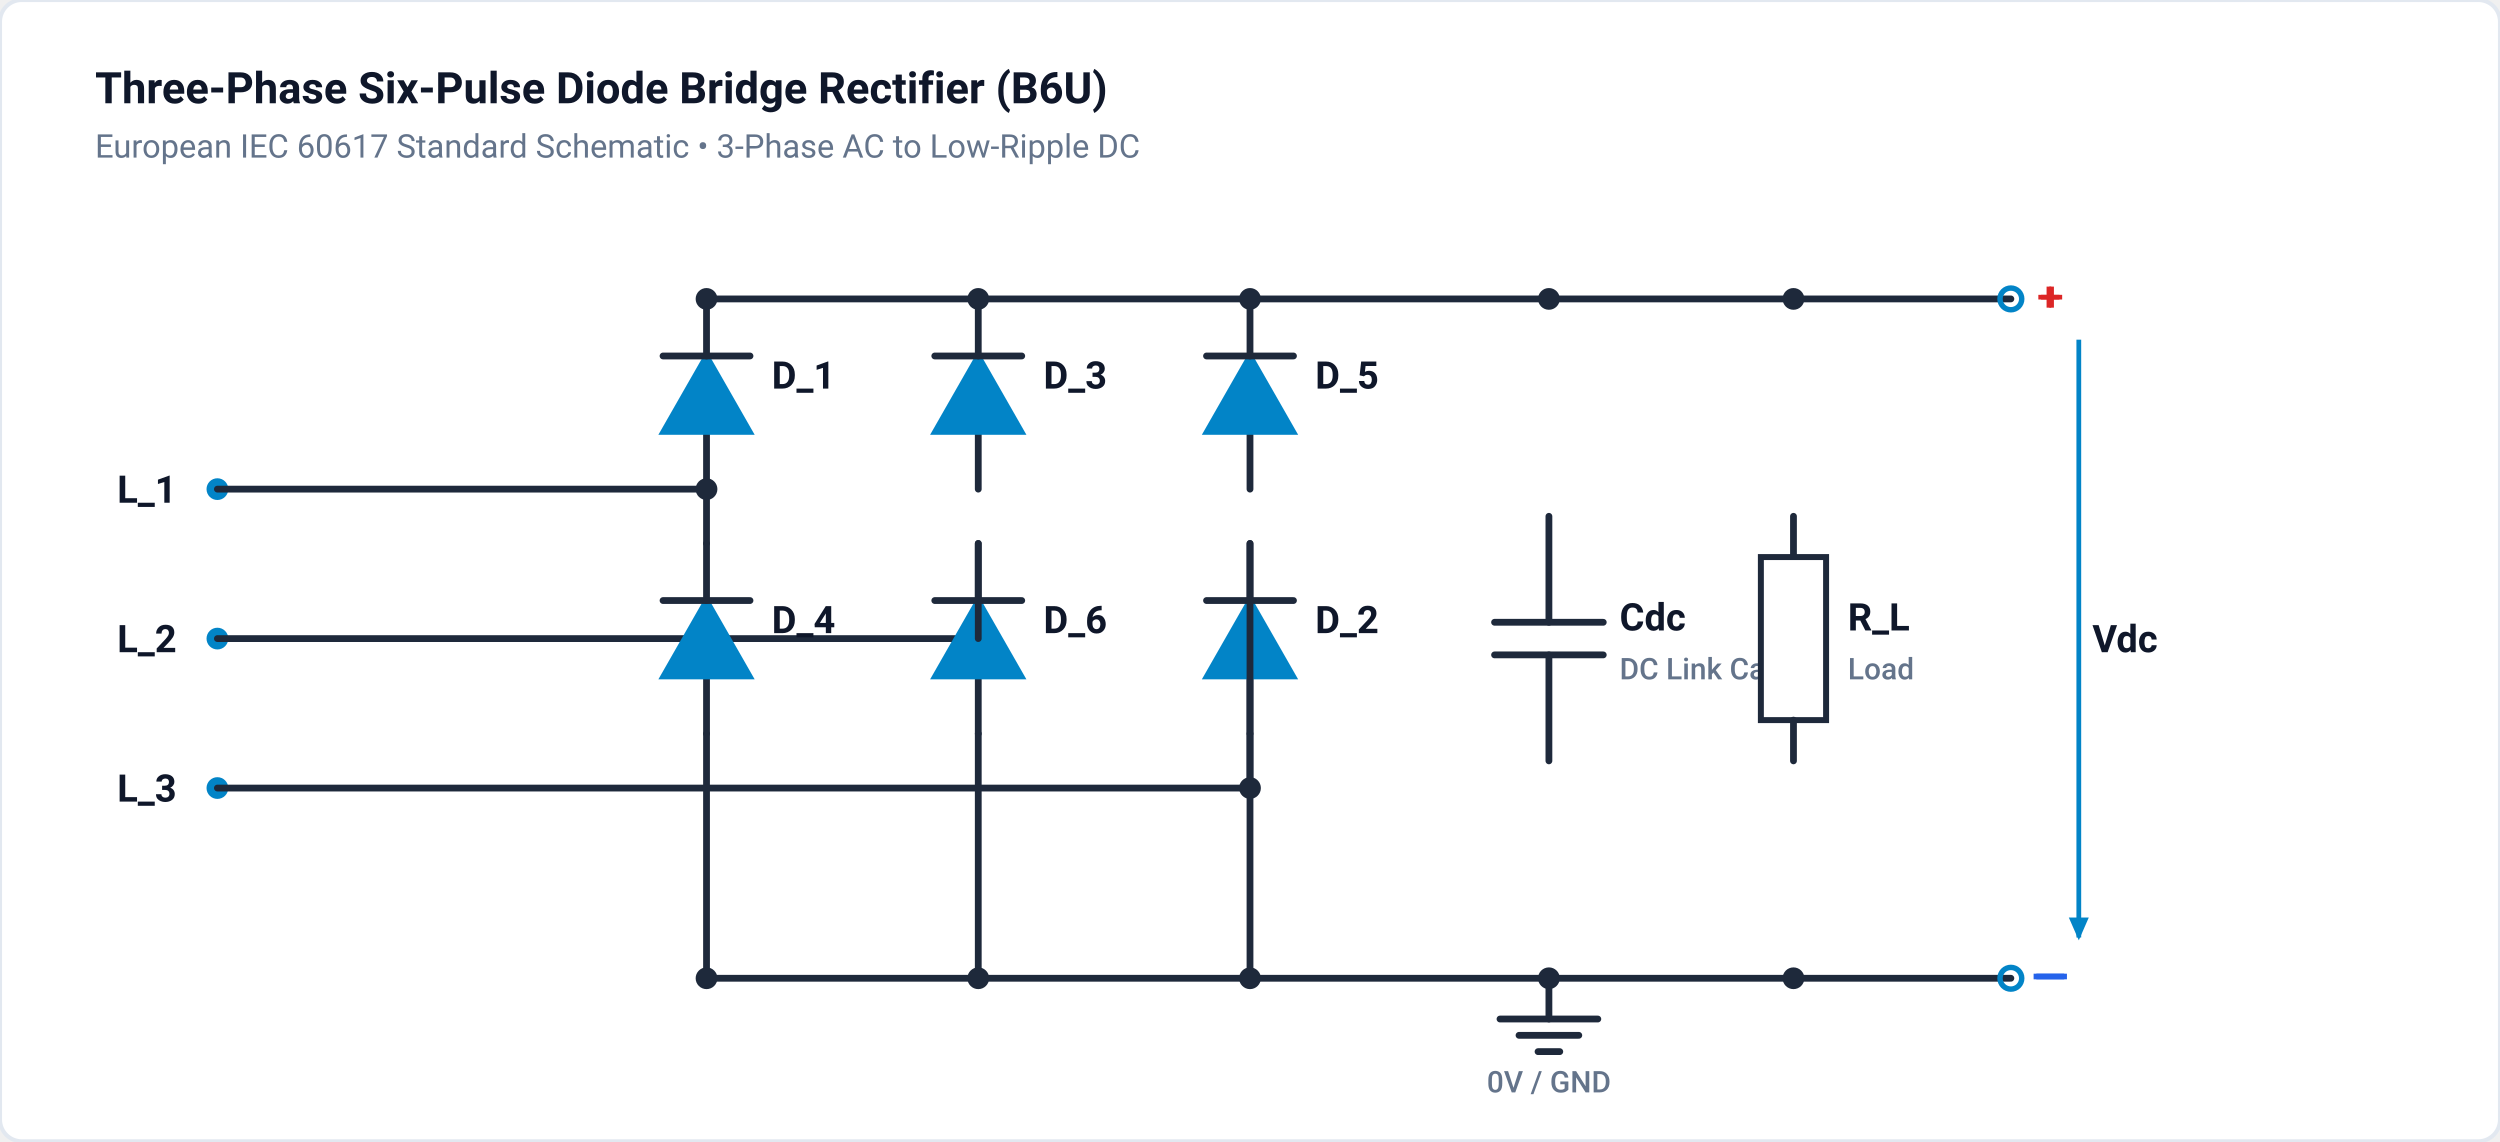
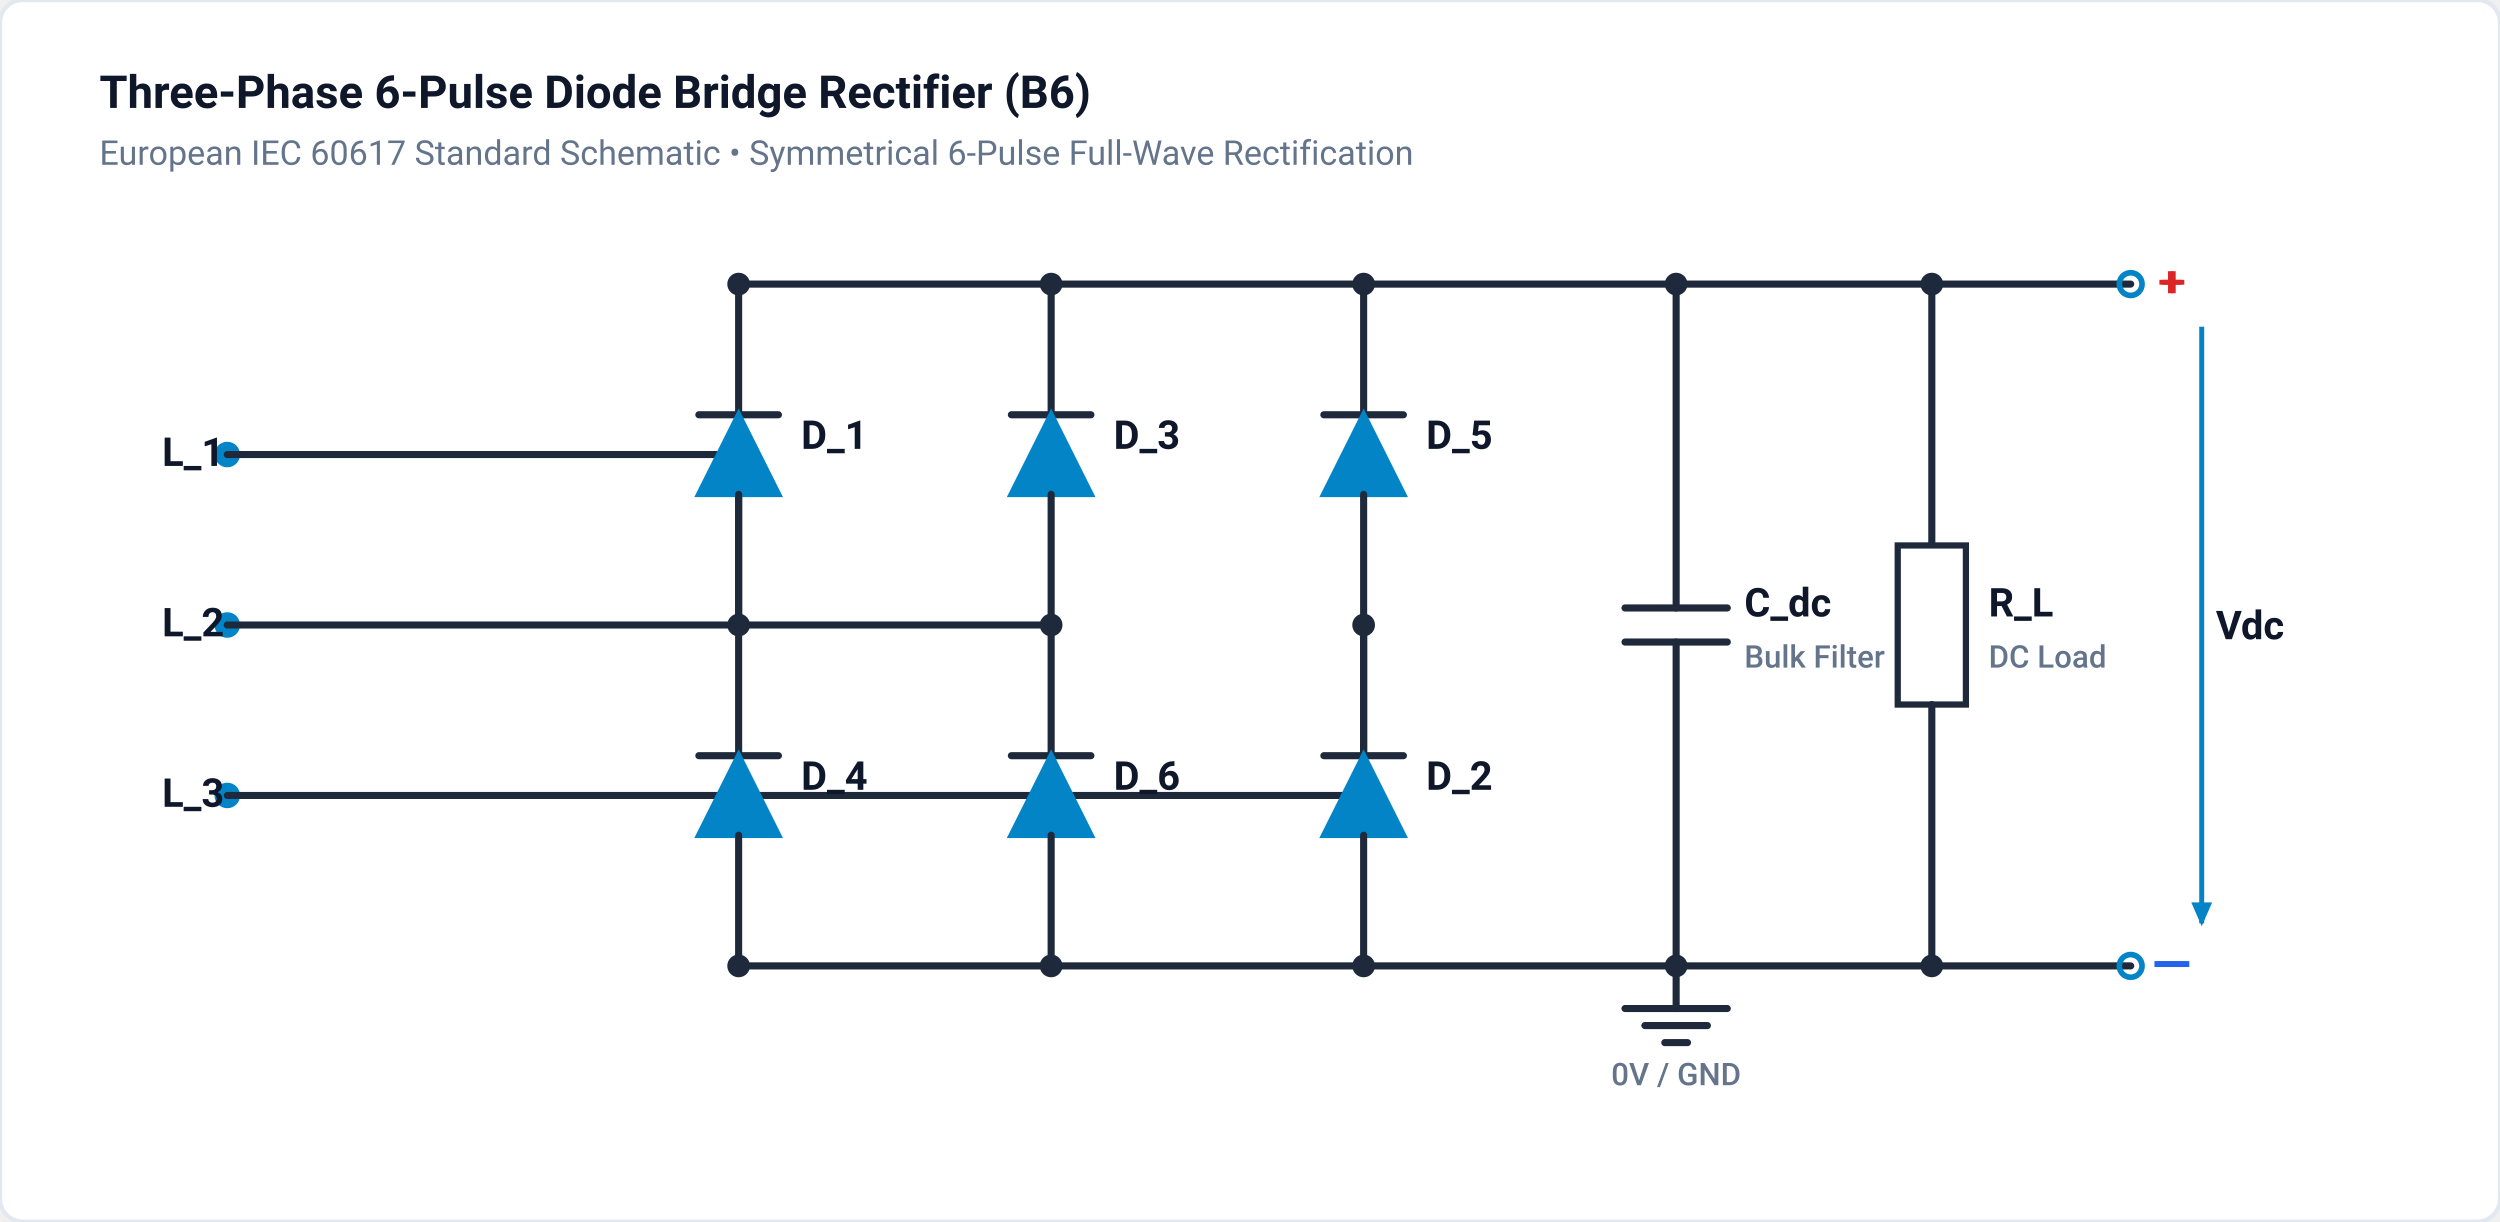
- <svg xmlns="http://www.w3.org/2000/svg" viewBox="0 0 920 420" width="100%" height="100%">
+ <svg xmlns="http://www.w3.org/2000/svg" viewBox="0 0 880 430" width="100%" height="100%">
  <defs>
    <style>
      .wire { stroke: #1e293b; stroke-width: 2.5; stroke-linecap: round; stroke-linejoin: round; fill: none; }
      .wire-thin { stroke: #64748b; stroke-width: 1.5; stroke-linecap: round; stroke-linejoin: round; fill: none; }
      .wire-dashed { stroke: #0284c7; stroke-width: 2; stroke-dasharray: 5,4; fill: none; }
      .wire-gnd { stroke: #1e293b; stroke-width: 2.5; stroke-linecap: round; }
      .junction { fill: #1e293b; }
      .label { font-family: -apple-system, BlinkMacSystemFont, "Segoe UI", Roboto, "Helvetica Neue", Arial, sans-serif; font-size: 14px; fill: #0f172a; font-weight: 600; text-anchor: middle; }
      .label-start { font-family: -apple-system, BlinkMacSystemFont, "Segoe UI", Roboto, "Helvetica Neue", Arial, sans-serif; font-size: 14px; fill: #0f172a; font-weight: 600; text-anchor: start; }
      .label-end { font-family: -apple-system, BlinkMacSystemFont, "Segoe UI", Roboto, "Helvetica Neue", Arial, sans-serif; font-size: 14px; fill: #0f172a; font-weight: 600; text-anchor: end; }
      .sublabel { font-family: -apple-system, BlinkMacSystemFont, "Segoe UI", Roboto, "Helvetica Neue", Arial, sans-serif; font-size: 11px; fill: #64748b; font-weight: 500; text-anchor: middle; }
      .sublabel-start { font-family: -apple-system, BlinkMacSystemFont, "Segoe UI", Roboto, "Helvetica Neue", Arial, sans-serif; font-size: 11px; fill: #64748b; font-weight: 500; text-anchor: start; }
      .title { font-family: -apple-system, BlinkMacSystemFont, "Segoe UI", Roboto, "Helvetica Neue", Arial, sans-serif; font-size: 16px; fill: #0f172a; font-weight: 700; }
      .subtitle { font-family: -apple-system, BlinkMacSystemFont, "Segoe UI", Roboto, "Helvetica Neue", Arial, sans-serif; font-size: 12px; fill: #64748b; font-weight: 400; }
      .comp-body { fill: #ffffff; stroke: #1e293b; stroke-width: 2.2; }
      .comp-diode { fill: #0284c7; stroke: #0284c7; stroke-width: 2; }
      .comp-sw { stroke: #0284c7; stroke-width: 2.5; stroke-linecap: round; fill: none; }
      .arrow { fill: #0284c7; stroke: none; }
      .measure-arrow { stroke: #0284c7; stroke-width: 1.75; fill: none; }
      .tag-pos { fill: #dc2626; font-family: sans-serif; font-size: 16px; font-weight: bold; text-anchor: middle; }
      .tag-neg { fill: #2563eb; font-family: sans-serif; font-size: 18px; font-weight: bold; text-anchor: middle; }
      .card { fill: #ffffff; stroke: #e2e8f0; stroke-width: 1.5; rx: 8px; }
      .block { fill: #f8fafc; stroke: #cbd5e1; stroke-width: 1.5; rx: 6px; }
      .block-accent { fill: #f0f9ff; stroke: #0284c7; stroke-width: 1.5; rx: 6px; }
    </style>
    <marker id="arr-blue" viewBox="0 0 10 10" refX="7" refY="5" markerWidth="6" markerHeight="6" orient="auto-start-reverse">
      <path d="M 0 1.5 L 8 5 L 0 8.5 z" fill="#0284c7" />
    </marker>
    <marker id="arr-green" viewBox="0 0 10 10" refX="7" refY="5" markerWidth="6" markerHeight="6" orient="auto-start-reverse">
      <path d="M 0 1.5 L 8 5 L 0 8.5 z" fill="#16a34a" />
    </marker>
  </defs>
  <rect width="100%" height="100%" class="card" />
-   <text x="35" y="38" class="title">Three-Phase Six-Pulse Diode Bridge Rectifier (B6U)</text>
-   <text x="35" y="58" class="subtitle">European IEC 60617 Standard Schematic • 3-Phase AC to Low-Ripple DC</text>
-   <circle cx="80" cy="180" r="4" fill="#0284c7" />
-   <text x="65" y="185" class="label-end">L_1</text>
-   <line x1="80" y1="180" x2="260" y2="180" class="wire" />
-   <circle cx="80" cy="235" r="4" fill="#0284c7" />
-   <text x="65" y="240" class="label-end">L_2</text>
-   <line x1="80" y1="235" x2="360" y2="235" class="wire" />
-   <circle cx="80" cy="290" r="4" fill="#0284c7" />
-   <text x="65" y="295" class="label-end">L_3</text>
-   <line x1="80" y1="290" x2="460" y2="290" class="wire" />
-   <circle cx="260" cy="180" r="4" class="junction" />
-   <line x1="260" y1="180" x2="260" y2="159" class="wire" />
-   <polygon points="244,159 260,131 276,159" class="comp-diode" />
-   <line x1="244" y1="131" x2="276" y2="131" class="wire" stroke-width="2.5" stroke="#0284c7" />
-   <line x1="260" y1="131" x2="260" y2="110" class="wire" />
-   <text x="284" y="143" class="label-start">D_1</text>
-   <text x="284" y="161" class="sublabel-start" />
-   <line x1="260" y1="270" x2="260" y2="249" class="wire" />
-   <polygon points="244,249 260,221 276,249" class="comp-diode" />
-   <line x1="244" y1="221" x2="276" y2="221" class="wire" stroke-width="2.5" stroke="#0284c7" />
-   <line x1="260" y1="221" x2="260" y2="200" class="wire" />
-   <text x="284" y="233" class="label-start">D_4</text>
-   <text x="284" y="251" class="sublabel-start" />
-   <line x1="260" y1="200" x2="260" y2="180" class="wire" />
-   <line x1="260" y1="270" x2="260" y2="360" class="wire" />
-   <circle cx="360" cy="235" r="4" class="junction" />
-   <line x1="360" y1="180" x2="360" y2="159" class="wire" />
-   <polygon points="344,159 360,131 376,159" class="comp-diode" />
-   <line x1="344" y1="131" x2="376" y2="131" class="wire" stroke-width="2.5" stroke="#0284c7" />
-   <line x1="360" y1="131" x2="360" y2="110" class="wire" />
-   <text x="384" y="143" class="label-start">D_3</text>
-   <text x="384" y="161" class="sublabel-start" />
-   <line x1="360" y1="270" x2="360" y2="249" class="wire" />
-   <polygon points="344,249 360,221 376,249" class="comp-diode" />
-   <line x1="344" y1="221" x2="376" y2="221" class="wire" stroke-width="2.5" stroke="#0284c7" />
-   <line x1="360" y1="221" x2="360" y2="200" class="wire" />
-   <text x="384" y="233" class="label-start">D_6</text>
-   <text x="384" y="251" class="sublabel-start" />
-   <line x1="360" y1="200" x2="360" y2="235" class="wire" />
-   <line x1="360" y1="270" x2="360" y2="360" class="wire" />
-   <circle cx="460" cy="290" r="4" class="junction" />
-   <line x1="460" y1="180" x2="460" y2="159" class="wire" />
-   <polygon points="444,159 460,131 476,159" class="comp-diode" />
-   <line x1="444" y1="131" x2="476" y2="131" class="wire" stroke-width="2.5" stroke="#0284c7" />
-   <line x1="460" y1="131" x2="460" y2="110" class="wire" />
-   <text x="484" y="143" class="label-start">D_5</text>
-   <text x="484" y="161" class="sublabel-start" />
-   <line x1="460" y1="270" x2="460" y2="249" class="wire" />
-   <polygon points="444,249 460,221 476,249" class="comp-diode" />
-   <line x1="444" y1="221" x2="476" y2="221" class="wire" stroke-width="2.5" stroke="#0284c7" />
-   <line x1="460" y1="221" x2="460" y2="200" class="wire" />
-   <text x="484" y="233" class="label-start">D_2</text>
-   <text x="484" y="251" class="sublabel-start" />
-   <line x1="460" y1="200" x2="460" y2="290" class="wire" />
-   <line x1="460" y1="270" x2="460" y2="360" class="wire" />
-   <line x1="260" y1="110" x2="740" y2="110" class="wire" stroke="#dc2626" />
-   <circle cx="260" cy="110" r="4" class="junction" />
-   <circle cx="360" cy="110" r="4" class="junction" />
-   <circle cx="460" cy="110" r="4" class="junction" />
-   <circle cx="570" cy="110" r="4" class="junction" />
-   <circle cx="660" cy="110" r="4" class="junction" />
-   <text x="755" y="115" class="tag-pos">+</text>
-   <line x1="260" y1="360" x2="740" y2="360" class="wire" stroke="#2563eb" />
-   <circle cx="260" cy="360" r="4" class="junction" />
-   <circle cx="360" cy="360" r="4" class="junction" />
-   <circle cx="460" cy="360" r="4" class="junction" />
-   <circle cx="570" cy="360" r="4" class="junction" />
-   <circle cx="660" cy="360" r="4" class="junction" />
-   <text x="755" y="365" class="tag-neg">−</text>
-   <line x1="570" y1="190" x2="570" y2="229" class="wire" />
-   <line x1="550" y1="229" x2="590" y2="229" class="wire" stroke-width="3" />
-   <line x1="550" y1="241" x2="590" y2="241" class="wire" stroke-width="3" />
-   <line x1="570" y1="241" x2="570" y2="280" class="wire" />
-   <text x="596" y="232" class="label-start">Cdc</text>
-   <text x="596" y="250" class="sublabel-start">DC Link Cap</text>
-   <line x1="660" y1="190" x2="660" y2="205" class="wire" />
-   <rect x="648" y="205" width="24" height="60" class="comp-body" />
-   <line x1="660" y1="265" x2="660" y2="280" class="wire" />
-   <text x="680" y="232" class="label-start">R_L</text>
-   <text x="680" y="250" class="sublabel-start">Load</text>
-   <circle cx="740" cy="110" r="4" fill="none" stroke="#0284c7" stroke-width="2" />
-   <circle cx="740" cy="360" r="4" fill="none" stroke="#0284c7" stroke-width="2" />
-   <text x="754" y="115" class="tag-pos">+</text>
-   <text x="754" y="365" class="tag-neg">−</text>
-   <line x1="765" y1="125" x2="765" y2="345" class="measure-arrow" marker-end="url(#arr-blue)" />
-   <text x="782" y="240" class="label" fill="#0284c7">Vdc</text>
-   <line x1="570" y1="360" x2="570" y2="375" class="wire" />
-   <line x1="552" y1="375" x2="588" y2="375" class="wire-gnd" />
-   <line x1="559" y1="381" x2="581" y2="381" class="wire-gnd" />
-   <line x1="566" y1="387" x2="574" y2="387" class="wire-gnd" />
-   <text x="570" y="402" class="sublabel">0V / GND</text>
+   <text x="35" y="38" class="title">Three-Phase 6-Pulse Diode Bridge Rectifier (B6)</text>
+   <text x="35" y="58" class="subtitle">European IEC 60617 Standard Schematic • Symmetrical 6-Pulse Full-Wave Rectification</text>
+   <circle cx="80" cy="160" r="4.5" fill="#0284c7" />
+   <text x="68" y="164" class="label" text-anchor="end" fill="#0284c7">L_1</text>
+   <line x1="80" y1="160" x2="260" y2="160" class="wire" />
+   <line x1="260" y1="160" x2="260" y2="220" class="wire" />
+   <circle cx="260" cy="220" r="4" class="junction" />
+   <circle cx="80" cy="220" r="4.5" fill="#0284c7" />
+   <text x="68" y="224" class="label" text-anchor="end" fill="#0284c7">L_2</text>
+   <line x1="80" y1="220" x2="370" y2="220" class="wire" />
+   <circle cx="370" cy="220" r="4" class="junction" />
+   <circle cx="80" cy="280" r="4.5" fill="#0284c7" />
+   <text x="68" y="284" class="label" text-anchor="end" fill="#0284c7">L_3</text>
+   <line x1="80" y1="280" x2="480" y2="280" class="wire" />
+   <line x1="480" y1="280" x2="480" y2="220" class="wire" />
+   <circle cx="480" cy="220" r="4" class="junction" />
+   <line x1="260" y1="100" x2="260" y2="146" class="wire" />
+   <line x1="246" y1="146" x2="274" y2="146" class="wire" stroke-width="2.5" stroke="#0284c7" />
+   <polygon points="246,174 260,146 274,174" class="comp-diode" />
+   <line x1="260" y1="174" x2="260" y2="220" class="wire" />
+   <text x="282" y="158" class="label-start">D_1</text>
+   <text x="282" y="176" class="sublabel-start" />
+   <line x1="260" y1="220" x2="260" y2="266" class="wire" />
+   <line x1="246" y1="266" x2="274" y2="266" class="wire" stroke-width="2.5" stroke="#0284c7" />
+   <polygon points="246,294 260,266 274,294" class="comp-diode" />
+   <line x1="260" y1="294" x2="260" y2="340" class="wire" />
+   <text x="282" y="278" class="label-start">D_4</text>
+   <text x="282" y="296" class="sublabel-start" />
+   <line x1="370" y1="100" x2="370" y2="146" class="wire" />
+   <line x1="356" y1="146" x2="384" y2="146" class="wire" stroke-width="2.5" stroke="#0284c7" />
+   <polygon points="356,174 370,146 384,174" class="comp-diode" />
+   <line x1="370" y1="174" x2="370" y2="220" class="wire" />
+   <text x="392" y="158" class="label-start">D_3</text>
+   <text x="392" y="176" class="sublabel-start" />
+   <line x1="370" y1="220" x2="370" y2="266" class="wire" />
+   <line x1="356" y1="266" x2="384" y2="266" class="wire" stroke-width="2.5" stroke="#0284c7" />
+   <polygon points="356,294 370,266 384,294" class="comp-diode" />
+   <line x1="370" y1="294" x2="370" y2="340" class="wire" />
+   <text x="392" y="278" class="label-start">D_6</text>
+   <text x="392" y="296" class="sublabel-start" />
+   <line x1="480" y1="100" x2="480" y2="146" class="wire" />
+   <line x1="466" y1="146" x2="494" y2="146" class="wire" stroke-width="2.5" stroke="#0284c7" />
+   <polygon points="466,174 480,146 494,174" class="comp-diode" />
+   <line x1="480" y1="174" x2="480" y2="220" class="wire" />
+   <text x="502" y="158" class="label-start">D_5</text>
+   <text x="502" y="176" class="sublabel-start" />
+   <line x1="480" y1="220" x2="480" y2="266" class="wire" />
+   <line x1="466" y1="266" x2="494" y2="266" class="wire" stroke-width="2.5" stroke="#0284c7" />
+   <polygon points="466,294 480,266 494,294" class="comp-diode" />
+   <line x1="480" y1="294" x2="480" y2="340" class="wire" />
+   <text x="502" y="278" class="label-start">D_2</text>
+   <text x="502" y="296" class="sublabel-start" />
+   <line x1="260" y1="100" x2="750" y2="100" class="wire" stroke="#dc2626" />
+   <circle cx="260" cy="100" r="4" class="junction" />
+   <circle cx="370" cy="100" r="4" class="junction" />
+   <circle cx="480" cy="100" r="4" class="junction" />
+   <circle cx="590" cy="100" r="4" class="junction" />
+   <circle cx="680" cy="100" r="4" class="junction" />
+   <text x="765" y="105" class="tag-pos">+</text>
+   <line x1="260" y1="340" x2="750" y2="340" class="wire" stroke="#2563eb" />
+   <circle cx="260" cy="340" r="4" class="junction" />
+   <circle cx="370" cy="340" r="4" class="junction" />
+   <circle cx="480" cy="340" r="4" class="junction" />
+   <circle cx="590" cy="340" r="4" class="junction" />
+   <circle cx="680" cy="340" r="4" class="junction" />
+   <text x="765" y="345" class="tag-neg">−</text>
+   <line x1="590" y1="100" x2="590" y2="214" class="wire" />
+   <line x1="572" y1="214" x2="608" y2="214" class="wire" stroke-width="3" />
+   <line x1="572" y1="226" x2="608" y2="226" class="wire" stroke-width="3" />
+   <line x1="590" y1="226" x2="590" y2="340" class="wire" />
+   <text x="614" y="217" class="label-start">C_dc</text>
+   <text x="614" y="235" class="sublabel-start">Bulk Filter</text>
+   <line x1="680" y1="100" x2="680" y2="192" class="wire" />
+   <rect x="668" y="192" width="24" height="56" class="comp-body" />
+   <line x1="680" y1="248" x2="680" y2="340" class="wire" />
+   <text x="700" y="217" class="label-start">R_L</text>
+   <text x="700" y="235" class="sublabel-start">DC Load</text>
+   <circle cx="750" cy="100" r="4" fill="none" stroke="#0284c7" stroke-width="2" />
+   <circle cx="750" cy="340" r="4" fill="none" stroke="#0284c7" stroke-width="2" />
+   <text x="764" y="105" class="tag-pos">+</text>
+   <text x="764" y="345" class="tag-neg">−</text>
+   <line x1="775" y1="115" x2="775" y2="325" class="measure-arrow" marker-end="url(#arr-blue)" />
+   <text x="792" y="225" class="label" fill="#0284c7">Vdc</text>
+   <line x1="590" y1="340" x2="590" y2="355" class="wire" />
+   <line x1="572" y1="355" x2="608" y2="355" class="wire-gnd" />
+   <line x1="579" y1="361" x2="601" y2="361" class="wire-gnd" />
+   <line x1="586" y1="367" x2="594" y2="367" class="wire-gnd" />
+   <text x="590" y="382" class="sublabel">0V / GND</text>
</svg>
